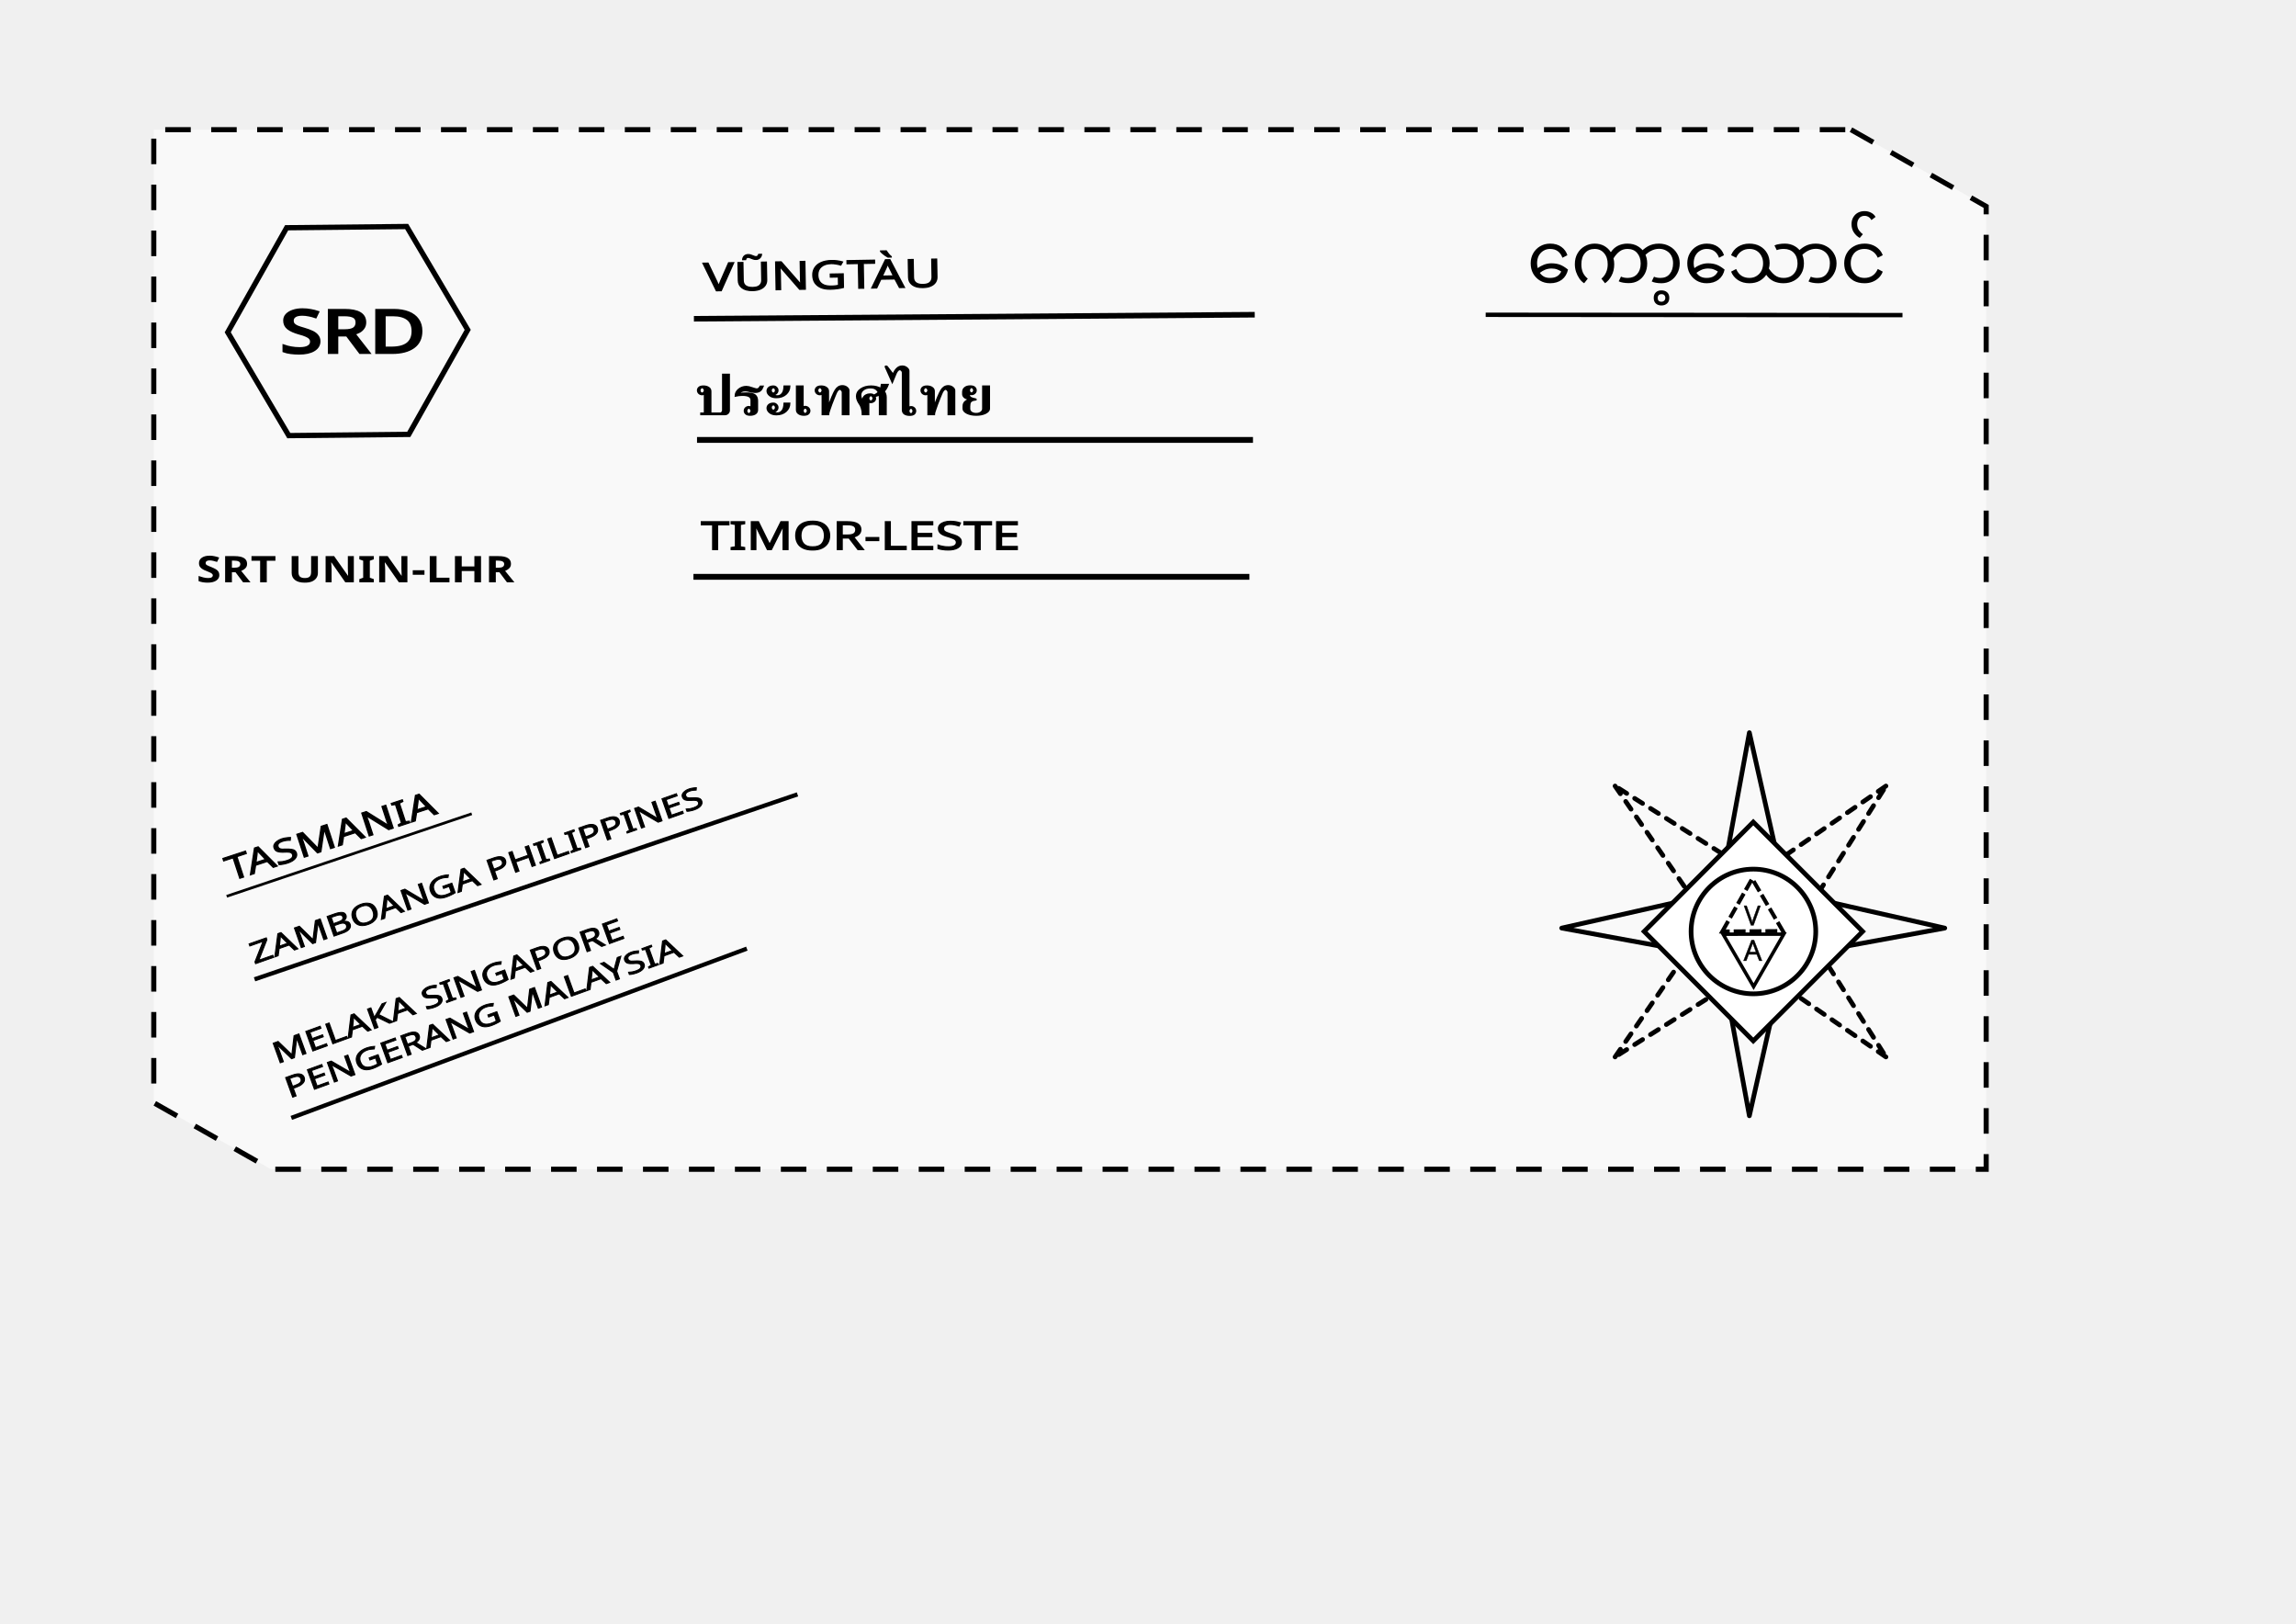
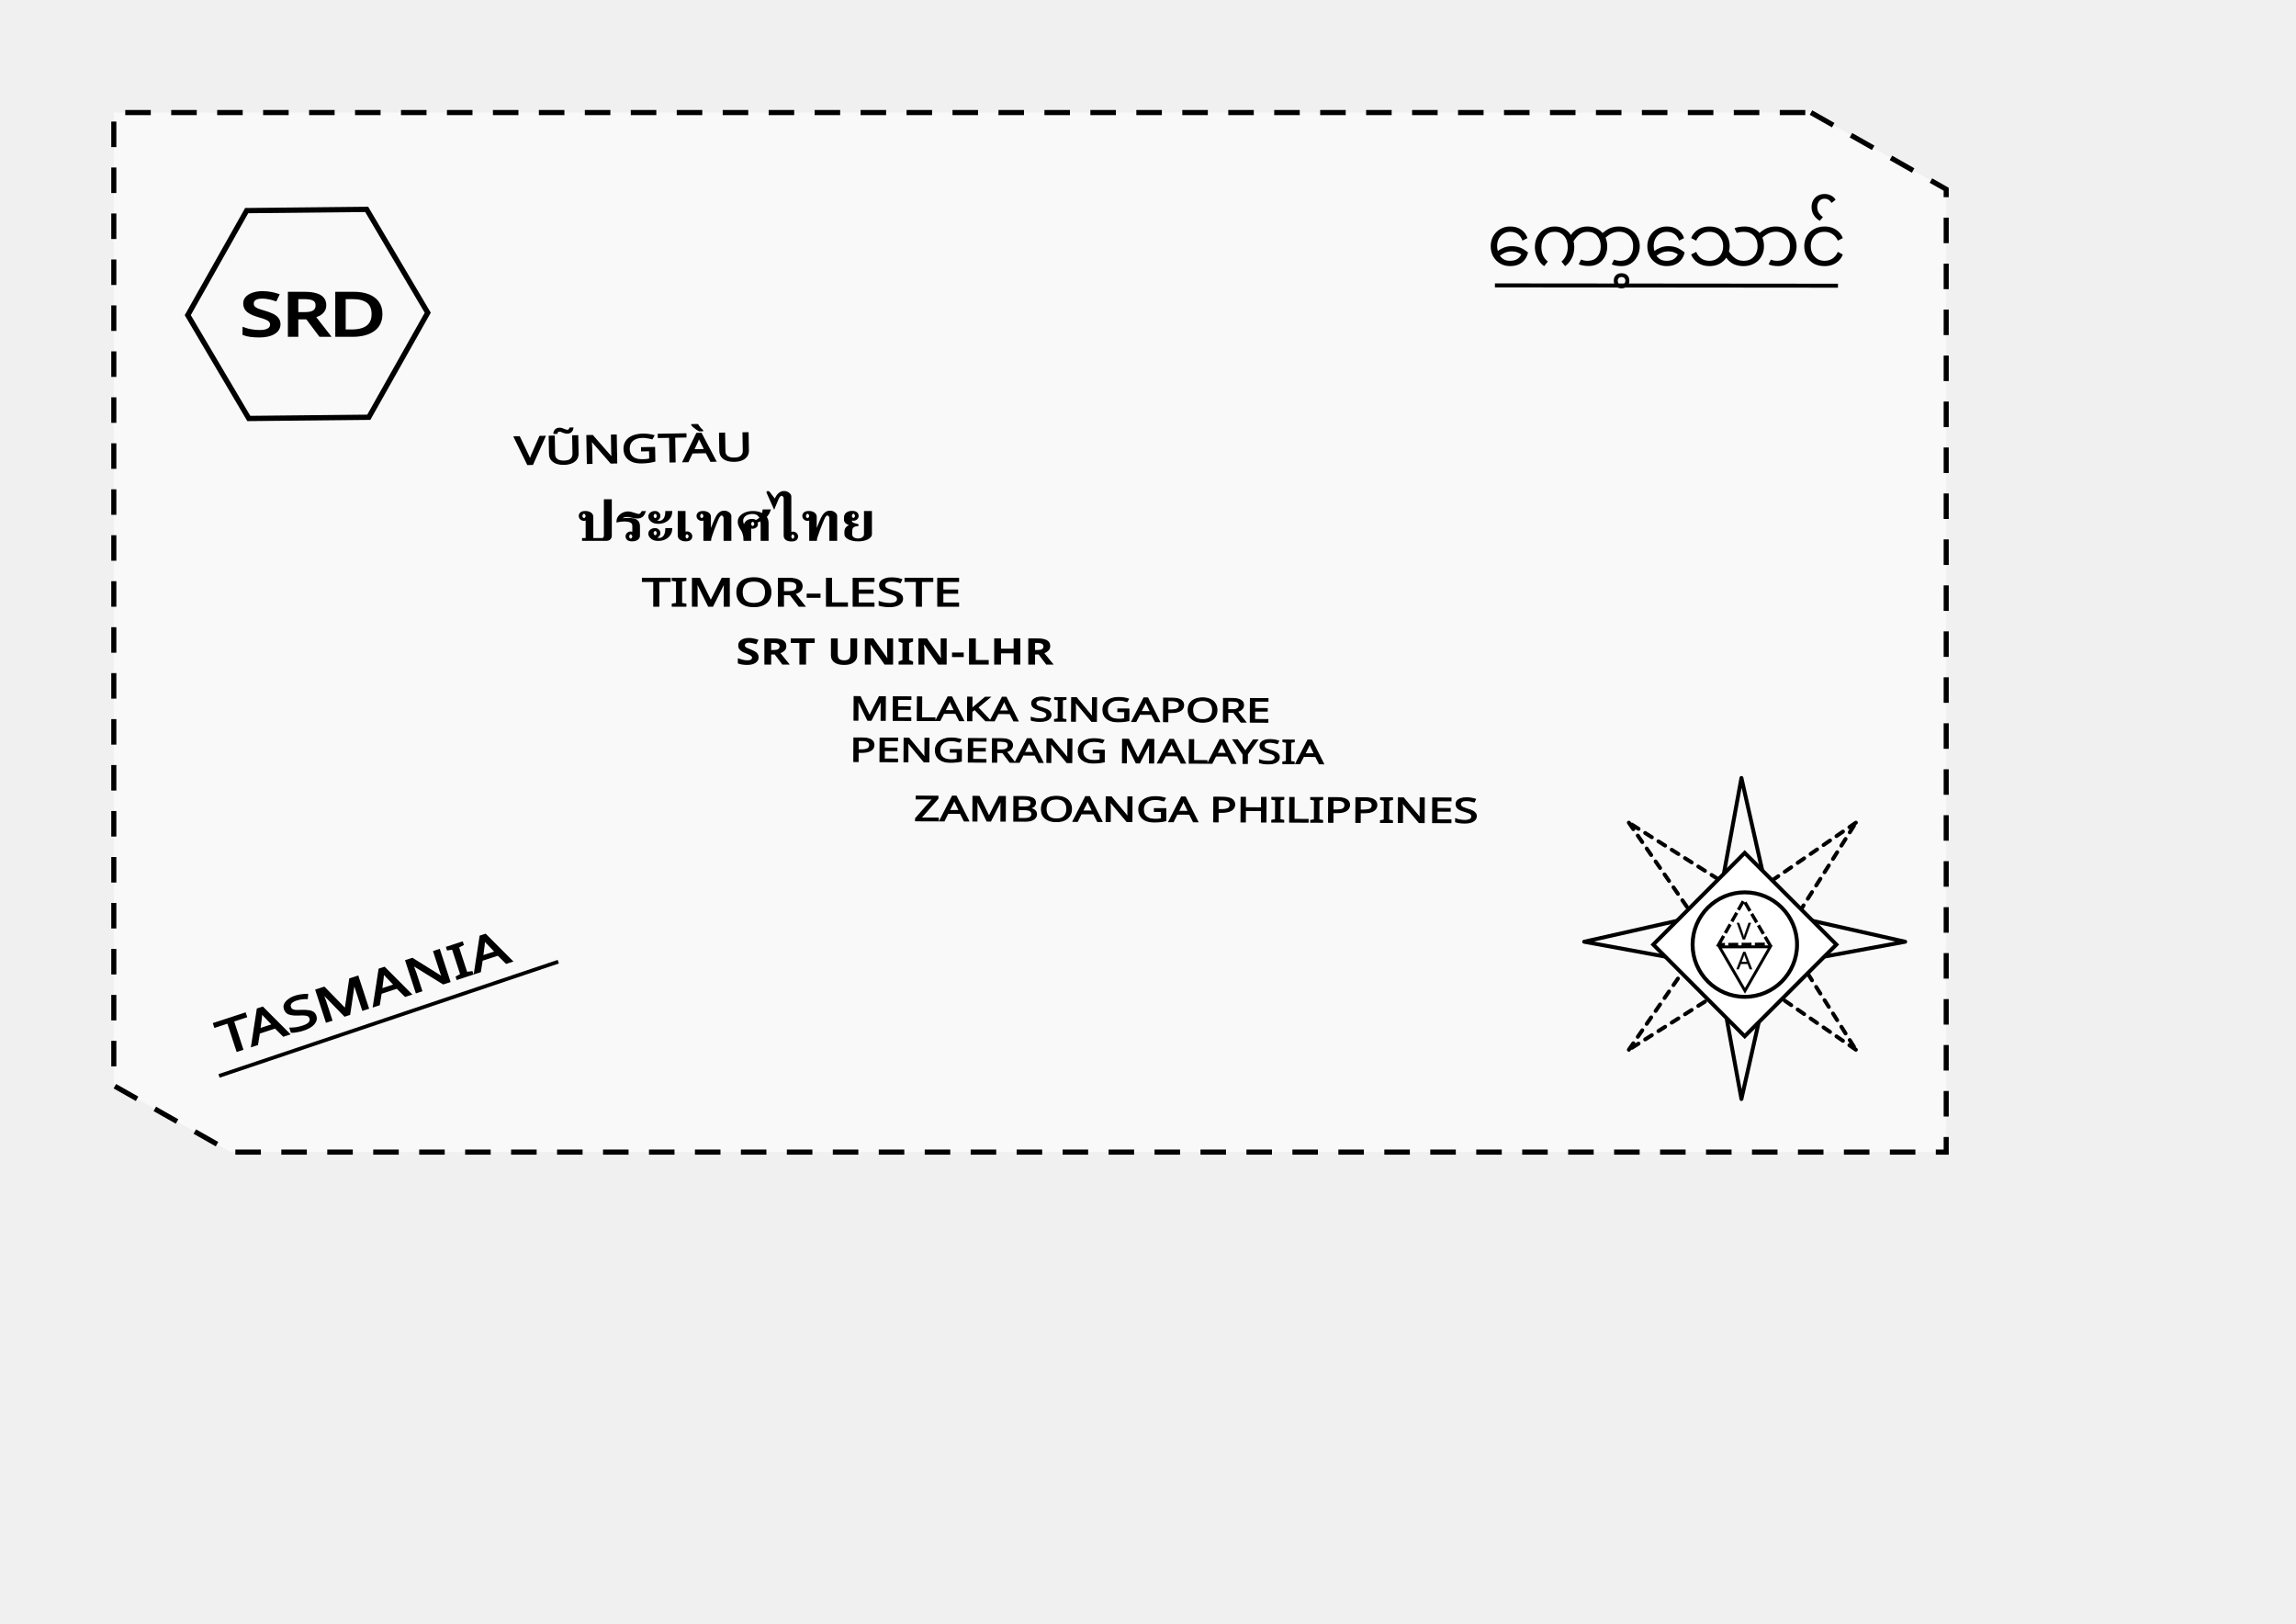
<svg xmlns="http://www.w3.org/2000/svg" width="297mm" height="210mm" viewBox="0 0 297 210" version="1.1" id="svg8">
  <defs id="defs2">
    <rect x="843.947" y="513.626" width="192.61" height="191.679" id="rect66" />
    <rect x="868.508" y="192.254" width="95.753" height="38.9" id="rect1" />
    <pattern id="EMFhbasepattern" patternUnits="userSpaceOnUse" width="6" height="6" x="0" y="0" />
    <pattern id="EMFhbasepattern-4" patternUnits="userSpaceOnUse" width="6" height="6" x="0" y="0" />
    <pattern id="EMFhbasepattern-6" patternUnits="userSpaceOnUse" width="6" height="6" x="0" y="0" />
    <pattern id="EMFhbasepattern-42" patternUnits="userSpaceOnUse" width="6" height="6" x="0" y="0" />
  </defs>
  <g id="layer1">
    <rect style="fill:#f9f9f9;stroke:#333333;stroke-width:1.269;stroke-linecap:round;stroke-linejoin:round;stroke-miterlimit:4;stroke-dasharray:2.538, 2.538;stroke-dashoffset:0;paint-order:markers fill stroke" id="rect1501" width="897.219" height="378.068" x="54.99" y="986.555" ry="25.435" />
    <text xml:space="preserve" style="font-style:normal;font-weight:normal;font-size:1.481px;line-height:1.25;font-family:sans-serif;fill:#000000;fill-opacity:1;stroke:#000000;stroke-width:0.093;stroke-dasharray:none" x="266.611" y="18.132" id="text1979-6-1" transform="scale(1.166899,0.8569721)">
      <tspan id="tspan1977-6-0" x="266.611" y="18.132" style="stroke:#000000;stroke-width:0.093;stroke-dasharray:none" />
      <tspan x="266.611" y="23.221" style="font-size:5.029px;stroke:#000000;stroke-width:0.093;stroke-dasharray:none" id="tspan1981-4-0">KLTX:KBT</tspan>
      <tspan x="266.611" y="29.507" style="font-size:5.029px;stroke:#000000;stroke-width:0.093;stroke-dasharray:none" id="tspan24">KLC</tspan>
      <tspan x="266.611" y="35.794" style="font-size:5.029px;stroke:#000000;stroke-width:0.093;stroke-dasharray:none" id="tspan1">KLT</tspan>
      <tspan x="266.611" y="42.081" style="font-size:5.029px;stroke:#000000;stroke-width:0.093;stroke-dasharray:none" id="tspan23">KAST:KMT</tspan>
      <tspan x="266.611" y="48.368" style="font-size:5.029px;stroke:#000000;stroke-width:0.093;stroke-dasharray:none" id="tspan25">KEZ:MHWT</tspan>
    </text>
    <text xml:space="preserve" transform="scale(0.2645833)" id="text1" style="font-size:24px;font-family:sans-serif;-inkscape-font-specification:sans-serif;white-space:pre;shape-inside:url(#rect1);display:inline;fill:none;stroke:#000000;stroke-width:1.259;stroke-dasharray:none;stroke-dashoffset:0;paint-order:fill markers stroke" />
-     <path id="path835-3-2-4" style="fill:#ffffff;stroke:#000000;stroke-width:0.763;stroke-linecap:round;stroke-linejoin:round;stroke-miterlimit:3.897;stroke-dasharray:1.526, 1.526;stroke-dashoffset:0;paint-order:markers fill stroke" d="m 252.062,-12.335 13.047,-17.812 13.047,-17.812 8.708,20.465 8.708,20.465 -21.755,-2.653 z" />
-     <path style="fill:none;stroke:#000000;stroke-width:0.7;stroke-linecap:butt;stroke-linejoin:miter;stroke-miterlimit:5.5;stroke-dasharray:2.1, 0.7;stroke-dashoffset:0;stroke-opacity:1" d="m 263.252,-23.546 8.166,-11.274 12.688,4.507 -0.357,14.086 -12.896,4.185 z" id="path75" />
-     <text xml:space="preserve" style="font-size:13.045px;fill:#000000;stroke:#000000;stroke-width:0.426;stroke-dasharray:none;stroke-dashoffset:0" x="261.292" y="62.992" id="text83" transform="matrix(0.9688208,-0.2962054,0.2886004,0.9439464,0,0)">
-       <tspan id="tspan83" style="font-style:normal;font-variant:normal;font-weight:normal;font-stretch:normal;font-family:'Yu Gothic UI';-inkscape-font-specification:'Yu Gothic UI';fill:#000000;stroke:#000000;stroke-width:0.426;stroke-dasharray:none" x="261.292" y="62.992">C</tspan>
-     </text>
    <text xml:space="preserve" style="font-style:normal;font-weight:normal;font-size:1.591px;line-height:1.25;font-family:sans-serif;fill:#ff0000;fill-opacity:1;stroke:#ff0000;stroke-width:0.1;stroke-dasharray:none" x="286.639" y="1.624" id="text15" transform="scale(1.086071,0.9207498)">
      <tspan id="tspan13" x="286.639" y="1.624" style="fill:#ff0000;stroke:#ff0000;stroke-width:0.1;stroke-dasharray:none" />
      <tspan x="286.639" y="7.09" style="font-size:5.403px;fill:#ff0000;stroke:#ff0000;stroke-width:0.1;stroke-dasharray:none" id="tspan14">AST^K</tspan>
      <tspan x="286.639" y="13.844" style="font-size:5.403px;fill:#ff0000;stroke:#ff0000;stroke-width:0.1;stroke-dasharray:none" id="tspan15">KRIT</tspan>
    </text>
    <text xml:space="preserve" transform="scale(0.2645833)" id="text66" style="font-size:16px;line-height:1.25;font-family:sans-serif;letter-spacing:0px;white-space:pre;shape-inside:url(#rect66);display:inline" />
    <text xml:space="preserve" style="font-size:4.322px;line-height:1.25;font-family:sans-serif;letter-spacing:0px;fill:#000000;stroke:#000000;stroke-width:0.131;stroke-dasharray:none" x="-138.071" y="83.366" id="text67" transform="scale(1.143016,0.8748786)">
      <tspan style="font-size:4.322px;fill:#000000;stroke:#000000;stroke-width:0.131;stroke-dasharray:none" x="-138.071" y="83.366" id="tspan77"> </tspan>
    </text>
    <text xml:space="preserve" style="font-size:4.322px;line-height:1.25;font-family:sans-serif;letter-spacing:0px;white-space:pre;inline-size:0;fill:#000000;stroke:#000000;stroke-width:0.131;stroke-dasharray:none" x="20.454" y="130.923" id="text76" transform="matrix(1.383442,0.00989151,-0.0100923,1.411518,178.2173,-101.094)">
      <tspan style="font-size:4.322px;fill:#000000;stroke:#000000;stroke-width:0.131;stroke-dasharray:none" x="20.454" y="130.923" id="tspan75">
</tspan>
    </text>
-     <path id="path1831" style="fill:#ffffff;stroke:#000000;stroke-width:0.514;stroke-linecap:round;stroke-linejoin:round;stroke-dasharray:none;paint-order:markers fill stroke" d="m 14.653,-75.813 a 54.416,54.416 0 0 1 -54.416,54.416 54.416,54.416 0 0 1 -54.416,-54.416 54.416,54.416 0 0 1 54.416,-54.416 54.416,54.416 0 0 1 54.416,54.416 z" />
-     <path id="path30" style="fill:#f9f9f9;fill-opacity:1;stroke:#000000;stroke-width:0.661;stroke-miterlimit:6.667;stroke-dasharray:3.303, 2.642;stroke-dashoffset:0" d="m 239.431,16.772 17.491,9.921 V 151.223 H 35.056 L 19.892,142.622 V 16.772 Z" />
-     <path id="path2" style="fill:none;stroke:#000000;stroke-width:0.606;stroke-linecap:round;stroke-linejoin:round;stroke-miterlimit:4;stroke-dasharray:none;stroke-dashoffset:0;stroke-opacity:1;paint-order:markers fill stroke" d="m 226.29,94.757 -2.251,12.26 -2.251,12.26 5.002,-0.054 5.002,-0.054 -2.751,-12.206 z" />
-     <text xml:space="preserve" style="font-size:4.322px;line-height:1.25;font-family:sans-serif;letter-spacing:0px;fill:#000000;stroke:#000000;stroke-width:0.131;stroke-dasharray:none" x="-9.024" y="146.94" id="text34" transform="matrix(1.078378,-0.3789266,0.2900352,0.8254043,0,0)">
-       <tspan style="font-size:4.322px;fill:#000000;stroke:#000000;stroke-width:0.131;stroke-dasharray:none" x="-9.024" y="146.94" id="tspan32">ZAMBOANGA PHILIPPINES</tspan>
-       <tspan style="font-size:4.322px;fill:#000000;stroke:#000000;stroke-width:0.131;stroke-dasharray:none" x="-9.024" y="152.342" id="tspan34" />
+     <path id="path30" style="fill:#f9f9f9;fill-opacity:1;stroke:#000000;stroke-width:0.661;stroke-miterlimit:6.667;stroke-dasharray:3.303, 2.642;stroke-dashoffset:0" d="m 234.261,14.556 17.491,9.921 V 149.008 H 29.886 L 14.722,140.406 V 14.556 Z" />
+     <path id="path2" style="fill:none;stroke:#000000;stroke-width:0.508;stroke-linecap:round;stroke-linejoin:round;stroke-miterlimit:4;stroke-dasharray:none;stroke-dashoffset:0;stroke-opacity:1;paint-order:markers fill stroke" d="m 225.263,100.616 -1.886,10.274 -1.886,10.274 4.192,-0.045 4.192,-0.045 -2.306,-10.229 z" />
+     <text xml:space="preserve" style="font-size:5.101px;line-height:1.25;font-family:sans-serif;letter-spacing:0px;fill:#000000;stroke:#000000;stroke-width:0.155;stroke-dasharray:none" x="103.773" y="120.858" id="text34" transform="matrix(1.143009,0.00404355,-0.00309499,0.8748732,0,0)">
+       <tspan style="font-size:5.101px;fill:#000000;stroke:#000000;stroke-width:0.155;stroke-dasharray:none" x="103.773" y="120.858" id="tspan32">ZAMBOANGA PHILIPPINES</tspan>
+       <tspan style="font-size:5.101px;fill:#000000;stroke:#000000;stroke-width:0.155;stroke-dasharray:none" x="103.773" y="127.234" id="tspan34" />
    </text>
-     <text xml:space="preserve" style="font-size:4.322px;line-height:1.25;font-family:sans-serif;letter-spacing:0px;fill:#000000;stroke:#000000;stroke-width:0.131;stroke-dasharray:none" x="-11.522" y="156.445" id="text42" transform="matrix(1.074761,-0.3890685,0.2977979,0.8226354,0,0)">
-       <tspan style="font-size:4.322px;fill:#000000;stroke:#000000;stroke-width:0.131;stroke-dasharray:none" x="-11.522" y="156.445" id="tspan37" />
-       <tspan style="font-size:4.322px;fill:#000000;stroke:#000000;stroke-width:0.131;stroke-dasharray:none" x="-11.522" y="161.847" id="tspan42">MELAKA SINGAPORE</tspan>
-       <tspan style="font-size:4.322px;fill:#000000;stroke:#000000;stroke-width:0.131;stroke-dasharray:none" x="-11.522" y="167.25" id="tspan78">PENGERANG MALAYSIA</tspan>
+     <text xml:space="preserve" style="font-size:4.893px;line-height:1.25;font-family:sans-serif;letter-spacing:0px;fill:#000000;stroke:#000000;stroke-width:0.149;stroke-dasharray:none" x="96.597" y="99.723" id="text42" transform="matrix(1.143002,0.00562434,-0.00430492,0.8748681,0,0)">
+       <tspan style="font-size:4.893px;fill:#000000;stroke:#000000;stroke-width:0.149;stroke-dasharray:none" x="96.597" y="99.723" id="tspan37" />
+       <tspan style="font-size:4.893px;fill:#000000;stroke:#000000;stroke-width:0.149;stroke-dasharray:none" x="96.597" y="105.838" id="tspan42">MELAKA SINGAPORE</tspan>
+       <tspan style="font-size:4.893px;fill:#000000;stroke:#000000;stroke-width:0.149;stroke-dasharray:none" x="96.597" y="111.954" id="tspan78">PENGERANG MALAYSIA</tspan>
    </text>
-     <path style="fill:none;stroke:#000000;stroke-width:0.565;stroke-linecap:butt;stroke-linejoin:miter;stroke-dasharray:none;stroke-opacity:1" d="m 246.097,40.754 -53.916,-0.04" id="path74" />
-     <path style="fill:none;stroke:#000000;stroke-width:0.545;stroke-linecap:butt;stroke-linejoin:miter;stroke-dasharray:none;stroke-opacity:1" d="M 96.609,122.69 37.682,144.581" id="path78" />
-     <path style="fill:none;stroke:#000000;stroke-width:0.549;stroke-linecap:butt;stroke-linejoin:miter;stroke-dasharray:none;stroke-opacity:1" d="M 32.927,126.659 103.157,102.737" id="path79" />
-     <text xml:space="preserve" style="font-size:9.221px;line-height:1.25;font-family:sans-serif;letter-spacing:0px;stroke-width:0.576" x="197.516" y="36.54" id="text79">
-       <tspan id="tspan79" style="stroke-width:0.576" x="197.516" y="36.54">ကော့သောင်</tspan>
+     <path style="fill:none;stroke:#000000;stroke-width:0.513;stroke-linecap:butt;stroke-linejoin:miter;stroke-dasharray:none;stroke-opacity:1" d="m 237.752,36.951 -44.374,-0.041" id="path74" />
+     <path style="fill:none;stroke:#000000;stroke-width:0.545;stroke-linecap:butt;stroke-linejoin:miter;stroke-dasharray:none;stroke-opacity:1" d="M 148.252,233.236 89.325,255.126" id="path78" />
+     <path style="fill:none;stroke:#000000;stroke-width:0.549;stroke-linecap:butt;stroke-linejoin:miter;stroke-dasharray:none;stroke-opacity:1" d="M 87.059,249.027 157.289,225.104" id="path79" />
+     <text xml:space="preserve" style="font-size:9.221px;line-height:1.25;font-family:sans-serif;letter-spacing:0px;stroke-width:0.576" x="192.346" y="34.324" id="text79">
+       <tspan id="tspan79" style="stroke-width:0.576" x="192.346" y="34.324">ကော့သောင်</tspan>
    </text>
-     <path id="path3" style="fill:none;stroke:#000000;stroke-width:0.606;stroke-linecap:round;stroke-linejoin:round;stroke-miterlimit:4;stroke-dasharray:none;stroke-dashoffset:0;stroke-opacity:1;paint-order:markers fill stroke" d="m 226.29,144.31 -2.251,-12.26 -2.251,-12.26 5.002,0.054 5.002,0.054 -2.751,12.206 z" />
-     <path id="path299" style="fill:none;stroke:#000000;stroke-width:0.606;stroke-linecap:round;stroke-linejoin:round;stroke-miterlimit:4;stroke-dasharray:none;stroke-dashoffset:0;stroke-opacity:1;paint-order:markers fill stroke" d="m 202.014,120.033 12.26,2.251 12.26,2.251 -0.054,-5.002 -0.054,-5.002 -12.206,2.751 z" />
-     <path id="path1" style="fill:none;stroke:#000000;stroke-width:0.606;stroke-linecap:round;stroke-linejoin:round;stroke-miterlimit:4;stroke-dasharray:none;stroke-dashoffset:0;stroke-opacity:1;paint-order:markers fill stroke" d="m 251.567,120.033 -12.26,2.251 -12.26,2.251 0.054,-5.002 0.054,-5.002 12.206,2.751 z" />
-     <path id="path4" style="fill:none;stroke:#000000;stroke-width:0.606;stroke-linecap:round;stroke-linejoin:round;stroke-miterlimit:4;stroke-dasharray:1.212, 1.212;stroke-dashoffset:0;stroke-opacity:1;paint-order:markers fill stroke" d="m 243.956,101.66 -10.261,7.078 -10.261,7.078 3.575,3.499 3.575,3.499 6.686,-10.577 z" />
-     <path id="path5" style="fill:none;stroke:#000000;stroke-width:0.606;stroke-linecap:round;stroke-linejoin:round;stroke-miterlimit:4;stroke-dasharray:1.212, 1.212;stroke-dashoffset:0;stroke-opacity:1;paint-order:markers fill stroke" d="m 208.917,136.699 7.078,-10.261 7.078,-10.261 3.499,3.575 3.499,3.575 -10.577,6.686 z" />
-     <path id="path6" style="fill:none;stroke:#000000;stroke-width:0.606;stroke-linecap:round;stroke-linejoin:round;stroke-miterlimit:4;stroke-dasharray:1.212, 1.212;stroke-dashoffset:0;stroke-opacity:1;paint-order:markers fill stroke" d="m 208.917,101.66 7.078,10.261 7.078,10.261 3.499,-3.575 3.499,-3.575 -10.577,-6.686 z" />
-     <path id="path7" style="fill:none;stroke:#000000;stroke-width:0.606;stroke-linecap:round;stroke-linejoin:round;stroke-miterlimit:4;stroke-dasharray:1.212, 1.212;stroke-dashoffset:0;stroke-opacity:1;paint-order:markers fill stroke" d="m 243.956,136.699 -10.261,-7.078 -10.261,-7.078 3.575,-3.499 3.575,-3.499 6.686,10.577 z" />
-     <path style="fill:#ffffff;fill-opacity:1;stroke:#000000;stroke-width:0.606;stroke-linecap:butt;stroke-linejoin:miter;stroke-miterlimit:5.5;stroke-dasharray:none;stroke-opacity:1" d="m 212.683,120.471 14.112,-14.151 14.151,14.151 -14.151,14.151 z" id="path35" />
-     <circle cy="120.471" cx="226.815" id="circle1025" style="fill:#ffffff;fill-opacity:1;stroke:#000000;stroke-width:0.606;stroke-miterlimit:5.5;stroke-dasharray:none;stroke-dashoffset:0;stroke-opacity:1" r="8.063" />
-     <text id="text1279" y="119.675" x="225.601" style="font-size:3.553px;line-height:1.25;font-family:sans-serif;fill:#000000;stroke:#000000;stroke-width:0.046;stroke-dasharray:none;stroke-opacity:1" xml:space="preserve">
-       <tspan style="font-size:3.553px;fill:#000000;stroke:#000000;stroke-width:0.046;stroke-dasharray:none;stroke-opacity:1" y="119.675" x="225.601" id="tspan1277">V</tspan>
+     <path id="path3" style="fill:none;stroke:#000000;stroke-width:0.508;stroke-linecap:round;stroke-linejoin:round;stroke-miterlimit:4;stroke-dasharray:none;stroke-dashoffset:0;stroke-opacity:1;paint-order:markers fill stroke" d="m 225.263,142.143 -1.886,-10.275 -1.886,-10.274 4.192,0.045 4.192,0.045 -2.306,10.229 z" />
+     <path id="path299" style="fill:none;stroke:#000000;stroke-width:0.508;stroke-linecap:round;stroke-linejoin:round;stroke-miterlimit:4;stroke-dasharray:none;stroke-dashoffset:0;stroke-opacity:1;paint-order:markers fill stroke" d="m 204.919,121.799 10.274,1.886 10.274,1.886 -0.045,-4.192 -0.045,-4.192 -10.229,2.306 z" />
+     <path id="path1" style="fill:none;stroke:#000000;stroke-width:0.508;stroke-linecap:round;stroke-linejoin:round;stroke-miterlimit:4;stroke-dasharray:none;stroke-dashoffset:0;stroke-opacity:1;paint-order:markers fill stroke" d="m 246.446,121.799 -10.274,1.886 -10.274,1.886 0.045,-4.192 0.045,-4.192 10.229,2.306 z" />
+     <path id="path4" style="fill:none;stroke:#000000;stroke-width:0.508;stroke-linecap:round;stroke-linejoin:round;stroke-miterlimit:4;stroke-dasharray:1.016, 1.016;stroke-dashoffset:0;stroke-opacity:1;paint-order:markers fill stroke" d="m 240.068,106.401 -8.599,5.931 -8.599,5.931 2.996,2.932 2.996,2.932 5.603,-8.864 z" />
+     <path id="path5" style="fill:none;stroke:#000000;stroke-width:0.508;stroke-linecap:round;stroke-linejoin:round;stroke-miterlimit:4;stroke-dasharray:1.016, 1.016;stroke-dashoffset:0;stroke-opacity:1;paint-order:markers fill stroke" d="m 210.704,135.765 5.931,-8.599 5.931,-8.599 2.932,2.996 2.932,2.996 -8.864,5.603 z" />
+     <path id="path6" style="fill:none;stroke:#000000;stroke-width:0.508;stroke-linecap:round;stroke-linejoin:round;stroke-miterlimit:4;stroke-dasharray:1.016, 1.016;stroke-dashoffset:0;stroke-opacity:1;paint-order:markers fill stroke" d="m 210.704,106.401 5.931,8.599 5.931,8.599 2.932,-2.996 2.932,-2.996 -8.864,-5.603 z" />
+     <path id="path7" style="fill:none;stroke:#000000;stroke-width:0.508;stroke-linecap:round;stroke-linejoin:round;stroke-miterlimit:4;stroke-dasharray:1.016, 1.016;stroke-dashoffset:0;stroke-opacity:1;paint-order:markers fill stroke" d="m 240.068,135.765 -8.599,-5.931 -8.599,-5.931 2.996,-2.932 2.996,-2.932 5.603,8.864 z" />
+     <path style="fill:#ffffff;fill-opacity:1;stroke:#000000;stroke-width:0.508;stroke-linecap:butt;stroke-linejoin:miter;stroke-miterlimit:5.5;stroke-dasharray:none;stroke-opacity:1" d="m 213.86,122.165 11.826,-11.859 11.859,11.859 -11.859,11.859 z" id="path35" />
+     <circle cy="122.165" cx="225.703" id="circle1025" style="fill:#ffffff;fill-opacity:1;stroke:#000000;stroke-width:0.508;stroke-miterlimit:5.5;stroke-dasharray:none;stroke-dashoffset:0;stroke-opacity:1" r="6.757" />
+     <text id="text1279" y="121.499" x="224.685" style="font-size:2.978px;line-height:1.25;font-family:sans-serif;fill:#000000;stroke:#000000;stroke-width:0.038;stroke-dasharray:none;stroke-opacity:1" xml:space="preserve">
+       <tspan style="font-size:2.978px;fill:#000000;stroke:#000000;stroke-width:0.038;stroke-dasharray:none;stroke-opacity:1" y="121.499" x="224.685" id="tspan1277">V</tspan>
    </text>
-     <path style="fill:none;stroke:#000000;stroke-width:0.446;stroke-linecap:butt;stroke-linejoin:miter;stroke-miterlimit:5.5;stroke-dasharray:none;stroke-opacity:1" d="m 226.839,127.605 -3.946,-6.781 7.846,-0.007 z" id="path16757" />
-     <path style="fill:none;stroke:#000000;stroke-width:0.513;stroke-linecap:butt;stroke-linejoin:miter;stroke-miterlimit:5.5;stroke-dasharray:1.538, 0.513;stroke-dashoffset:0;stroke-opacity:1" d="m 222.79,120.474 3.864,-6.828 3.965,6.77 z" id="path16759" />
-     <text id="text8" y="124.259" x="225.542" style="font-size:3.726px;line-height:1.25;font-family:sans-serif;fill:#000000;stroke:#000000;stroke-width:0.048;stroke-dasharray:none;stroke-opacity:1" xml:space="preserve">
-       <tspan style="font-size:3.726px;fill:#000000;stroke:#000000;stroke-width:0.048;stroke-dasharray:none;stroke-opacity:1" y="124.259" x="225.542" id="tspan8">A</tspan>
+     <path style="fill:none;stroke:#000000;stroke-width:0.374;stroke-linecap:butt;stroke-linejoin:miter;stroke-miterlimit:5.5;stroke-dasharray:none;stroke-opacity:1" d="m 225.723,128.144 -3.307,-5.683 6.575,-0.006 z" id="path16757" />
+     <path style="fill:none;stroke:#000000;stroke-width:0.43;stroke-linecap:butt;stroke-linejoin:miter;stroke-miterlimit:5.5;stroke-dasharray:1.289, 0.43;stroke-dashoffset:0;stroke-opacity:1" d="m 222.33,122.168 3.238,-5.722 3.322,5.674 z" id="path16759" />
+     <text id="text8" y="125.34" x="224.636" style="font-size:3.122px;line-height:1.25;font-family:sans-serif;fill:#000000;stroke:#000000;stroke-width:0.04;stroke-dasharray:none;stroke-opacity:1" xml:space="preserve">
+       <tspan style="font-size:3.122px;fill:#000000;stroke:#000000;stroke-width:0.04;stroke-dasharray:none;stroke-opacity:1" y="125.34" x="224.636" id="tspan8">A</tspan>
    </text>
-     <g id="g1">
+     <g id="g1" transform="translate(-5.169988,-2.215709)">
      <path id="path1-4" style="fill:#f9f9f9;stroke:#000000;stroke-width:0.682;stroke-dasharray:none" d="M 52.603,29.296 60.501,42.659 52.877,56.181 37.356,56.339 29.458,42.976 37.081,29.455 Z" />
      <text xml:space="preserve" style="font-size:8.683px;line-height:1.25;font-family:sans-serif;word-spacing:0px;fill:#000000;stroke:#000000;stroke-width:0.407" x="31.973" y="51.738" id="text2-2" transform="scale(1.134617,0.8813548)">
        <tspan id="tspan2" style="fill:#000000;stroke:#000000;stroke-width:0.407" x="31.973" y="51.738">SRD</tspan>
      </text>
    </g>
    <path id="path40" style="fill:#f2f2f2;stroke:#4d4d4d;stroke-width:0.4;stroke-dasharray:none" d="m 163.747,-14.394 -2.783,4.936 -5.666,0.058 -2.883,-4.878 2.783,-4.936 5.666,-0.058 z" />
-     <text xml:space="preserve" style="font-size:5.231px;line-height:1.25;font-family:sans-serif;word-spacing:0px;fill:#000000;stroke-width:0.245" x="23.08" y="76.443" id="text17" transform="scale(1.101846,0.9075679)">
-       <tspan id="tspan16" style="font-style:normal;font-variant:normal;font-weight:bold;font-stretch:normal;font-family:sans-serif;-inkscape-font-specification:'sans-serif Bold';fill:#000000;stroke-width:0.245" x="23.08" y="76.443" />
-       <tspan style="font-style:normal;font-variant:normal;font-weight:bold;font-stretch:normal;font-family:sans-serif;-inkscape-font-specification:'sans-serif Bold';fill:#000000;stroke-width:0.245" x="23.08" y="82.982" id="tspan17">SRT UNIN-LHR</tspan>
+     <text xml:space="preserve" style="font-size:5.231px;line-height:1.25;font-family:sans-serif;word-spacing:0px;fill:#000000;stroke-width:0.245" x="86.385" y="88.171" id="text17" transform="scale(1.101846,0.9075679)">
+       <tspan id="tspan16" style="font-style:normal;font-variant:normal;font-weight:bold;font-stretch:normal;font-family:sans-serif;-inkscape-font-specification:'sans-serif Bold';fill:#000000;stroke-width:0.245" x="86.385" y="88.171" />
+       <tspan style="font-style:normal;font-variant:normal;font-weight:bold;font-stretch:normal;font-family:sans-serif;-inkscape-font-specification:'sans-serif Bold';fill:#000000;stroke-width:0.245" x="86.385" y="94.709" id="tspan17">SRT UNIN-LHR</tspan>
    </text>
    <text xml:space="preserve" style="font-size:3.432px;line-height:1.25;font-family:sans-serif;word-spacing:0px;fill:#000000;stroke:#000000;stroke-width:0.161" x="135.97" y="-15.019" id="text30" transform="scale(1.134617,0.8813548)">
      <tspan id="tspan30" style="fill:#000000;stroke:#000000;stroke-width:0.161" x="135.97" y="-15.019">TZH</tspan>
    </text>
    <path style="fill:#ffffff;fill-opacity:1;stroke:#000000;stroke-width:0.4;paint-order:fill markers stroke" id="path8" d="m 177.307,-16.939 a 7.553,7.553 0 0 1 -2.955,5.992 7.553,7.553 0 0 1 -6.553,1.303 l 1.955,-7.295 z" />
-     <text xml:space="preserve" style="font-size:5.764px;line-height:1.25;font-family:sans-serif;letter-spacing:0px;fill:#000000;stroke:#000000;stroke-width:0.175;stroke-dasharray:none" x="79.026" y="44.853" id="text2" transform="matrix(1.142837,-0.02020766,0.01546719,0.8747419,0,0)">
-       <tspan style="font-size:5.764px;fill:#000000;stroke:#000000;stroke-width:0.175;stroke-dasharray:none" x="79.026" y="44.853" id="tspan10">VŨNGTÀU</tspan>
+     <text xml:space="preserve" style="font-size:5.764px;line-height:1.25;font-family:sans-serif;letter-spacing:0px;fill:#000000;stroke:#000000;stroke-width:0.175;stroke-dasharray:none" x="57.328" y="70.034" id="text2" transform="matrix(1.142837,-0.02020766,0.01546719,0.8747419,0,0)">
+       <tspan style="font-size:5.764px;fill:#000000;stroke:#000000;stroke-width:0.175;stroke-dasharray:none" x="57.328" y="70.034" id="tspan10">VŨNGTÀU</tspan>
    </text>
-     <path style="fill:none;stroke:#000000;stroke-width:0.72;stroke-linecap:butt;stroke-linejoin:miter;stroke-dasharray:none;stroke-opacity:1" d="m 89.762,41.225 72.544,-0.522" id="path12" />
-     <path style="fill:none;stroke:#000000;stroke-width:0.754;stroke-linecap:butt;stroke-linejoin:miter;stroke-dasharray:none;stroke-opacity:1" d="M 90.163,56.897 H 162.079" id="path13" />
-     <path style="fill:none;stroke:#000000;stroke-width:0.754;stroke-linecap:butt;stroke-linejoin:miter;stroke-dasharray:none;stroke-opacity:1" d="M 89.7,74.603 H 161.616" id="path14" />
-     <path style="fill:none;stroke:#000000;stroke-width:0.351;stroke-linecap:butt;stroke-linejoin:miter;stroke-dasharray:none;stroke-opacity:1" d="M 29.32,115.922 61.022,105.249" id="path15" />
-     <text xml:space="preserve" style="font-size:7.924px;line-height:1.25;font-family:sans-serif;letter-spacing:0px;fill:#000000;stroke:#000000;stroke-width:0.24;stroke-dasharray:none" x="78.613" y="61.267" id="text26" transform="scale(1.143016,0.8748786)">
-       <tspan style="font-size:7.924px;fill:#000000;stroke:#000000;stroke-width:0.24;stroke-dasharray:none" x="78.613" y="61.267" id="tspan26">ประเทศไทย</tspan>
-       <tspan style="font-size:7.924px;fill:#000000;stroke:#000000;stroke-width:0.24;stroke-dasharray:none" x="78.613" y="71.172" id="tspan68"> </tspan>
+     <path style="fill:none;stroke:#000000;stroke-width:0.72;stroke-linecap:butt;stroke-linejoin:miter;stroke-dasharray:none;stroke-opacity:1" d="m 72.548,-30.536 72.544,-0.522" id="path12" />
+     <path style="fill:none;stroke:#000000;stroke-width:0.754;stroke-linecap:butt;stroke-linejoin:miter;stroke-dasharray:none;stroke-opacity:1" d="m 150.932,-30.627 h 71.916" id="path13" />
+     <path style="fill:none;stroke:#000000;stroke-width:0.754;stroke-linecap:butt;stroke-linejoin:miter;stroke-dasharray:none;stroke-opacity:1" d="M -7.986,-29.306 H 63.93" id="path14" />
+     <path style="fill:none;stroke:#000000;stroke-width:0.485;stroke-linecap:butt;stroke-linejoin:miter;stroke-dasharray:none;stroke-opacity:1" d="M 28.334,139.153 72.215,124.379" id="path15" />
+     <text xml:space="preserve" style="font-size:7.924px;line-height:1.25;font-family:sans-serif;letter-spacing:0px;fill:#000000;stroke:#000000;stroke-width:0.24;stroke-dasharray:none" x="65.242" y="79.833" id="text26" transform="scale(1.143016,0.8748786)">
+       <tspan style="font-size:7.924px;fill:#000000;stroke:#000000;stroke-width:0.24;stroke-dasharray:none" x="65.242" y="79.833" id="tspan26">ประเทศไทย</tspan>
+       <tspan style="font-size:7.924px;fill:#000000;stroke:#000000;stroke-width:0.24;stroke-dasharray:none" x="65.242" y="89.738" id="tspan68"> </tspan>
    </text>
-     <text xml:space="preserve" style="font-size:5.764px;line-height:1.25;font-family:sans-serif;letter-spacing:0px;fill:#000000;stroke:#000000;stroke-width:0.175;stroke-dasharray:none" x="79.328" y="81.239" id="text62" transform="scale(1.143016,0.8748786)">
-       <tspan style="font-size:5.764px;fill:#000000;stroke:#000000;stroke-width:0.175;stroke-dasharray:none" x="79.328" y="81.239" id="tspan63">TIMOR-LESTE </tspan>
+     <text xml:space="preserve" style="font-size:5.764px;line-height:1.25;font-family:sans-serif;letter-spacing:0px;fill:#000000;stroke:#000000;stroke-width:0.175;stroke-dasharray:none" x="72.671" y="89.612" id="text62" transform="scale(1.143016,0.8748786)">
+       <tspan style="font-size:5.764px;fill:#000000;stroke:#000000;stroke-width:0.175;stroke-dasharray:none" x="72.671" y="89.612" id="tspan63">TIMOR-LESTE </tspan>
    </text>
-     <text xml:space="preserve" style="font-size:4.322px;line-height:1.25;font-family:sans-serif;letter-spacing:0px;white-space:pre;inline-size:0;fill:#000000;stroke:#000000;stroke-width:0.131;stroke-dasharray:none" x="20.454" y="130.923" id="text65" transform="matrix(1.256885,-0.4109209,0.314524,0.9620355,-38.83152,-8.727741)">
+     <text xml:space="preserve" style="font-size:4.322px;line-height:1.25;font-family:sans-serif;letter-spacing:0px;white-space:pre;inline-size:0;fill:#000000;stroke:#000000;stroke-width:0.131;stroke-dasharray:none" x="20.454" y="130.923" id="text65" transform="matrix(1.739801,-0.5688034,0.4353693,1.331665,-66.00347,-33.38913)">
      <tspan style="font-size:4.322px;fill:#000000;stroke:#000000;stroke-width:0.131;stroke-dasharray:none" x="20.454" y="130.923" id="tspan64">
</tspan>
      <tspan style="font-size:4.322px;fill:#000000;stroke:#000000;stroke-width:0.131;stroke-dasharray:none" x="20.454" y="136.325" id="tspan65">TASMANIA </tspan>
    </text>
  </g>
</svg>
